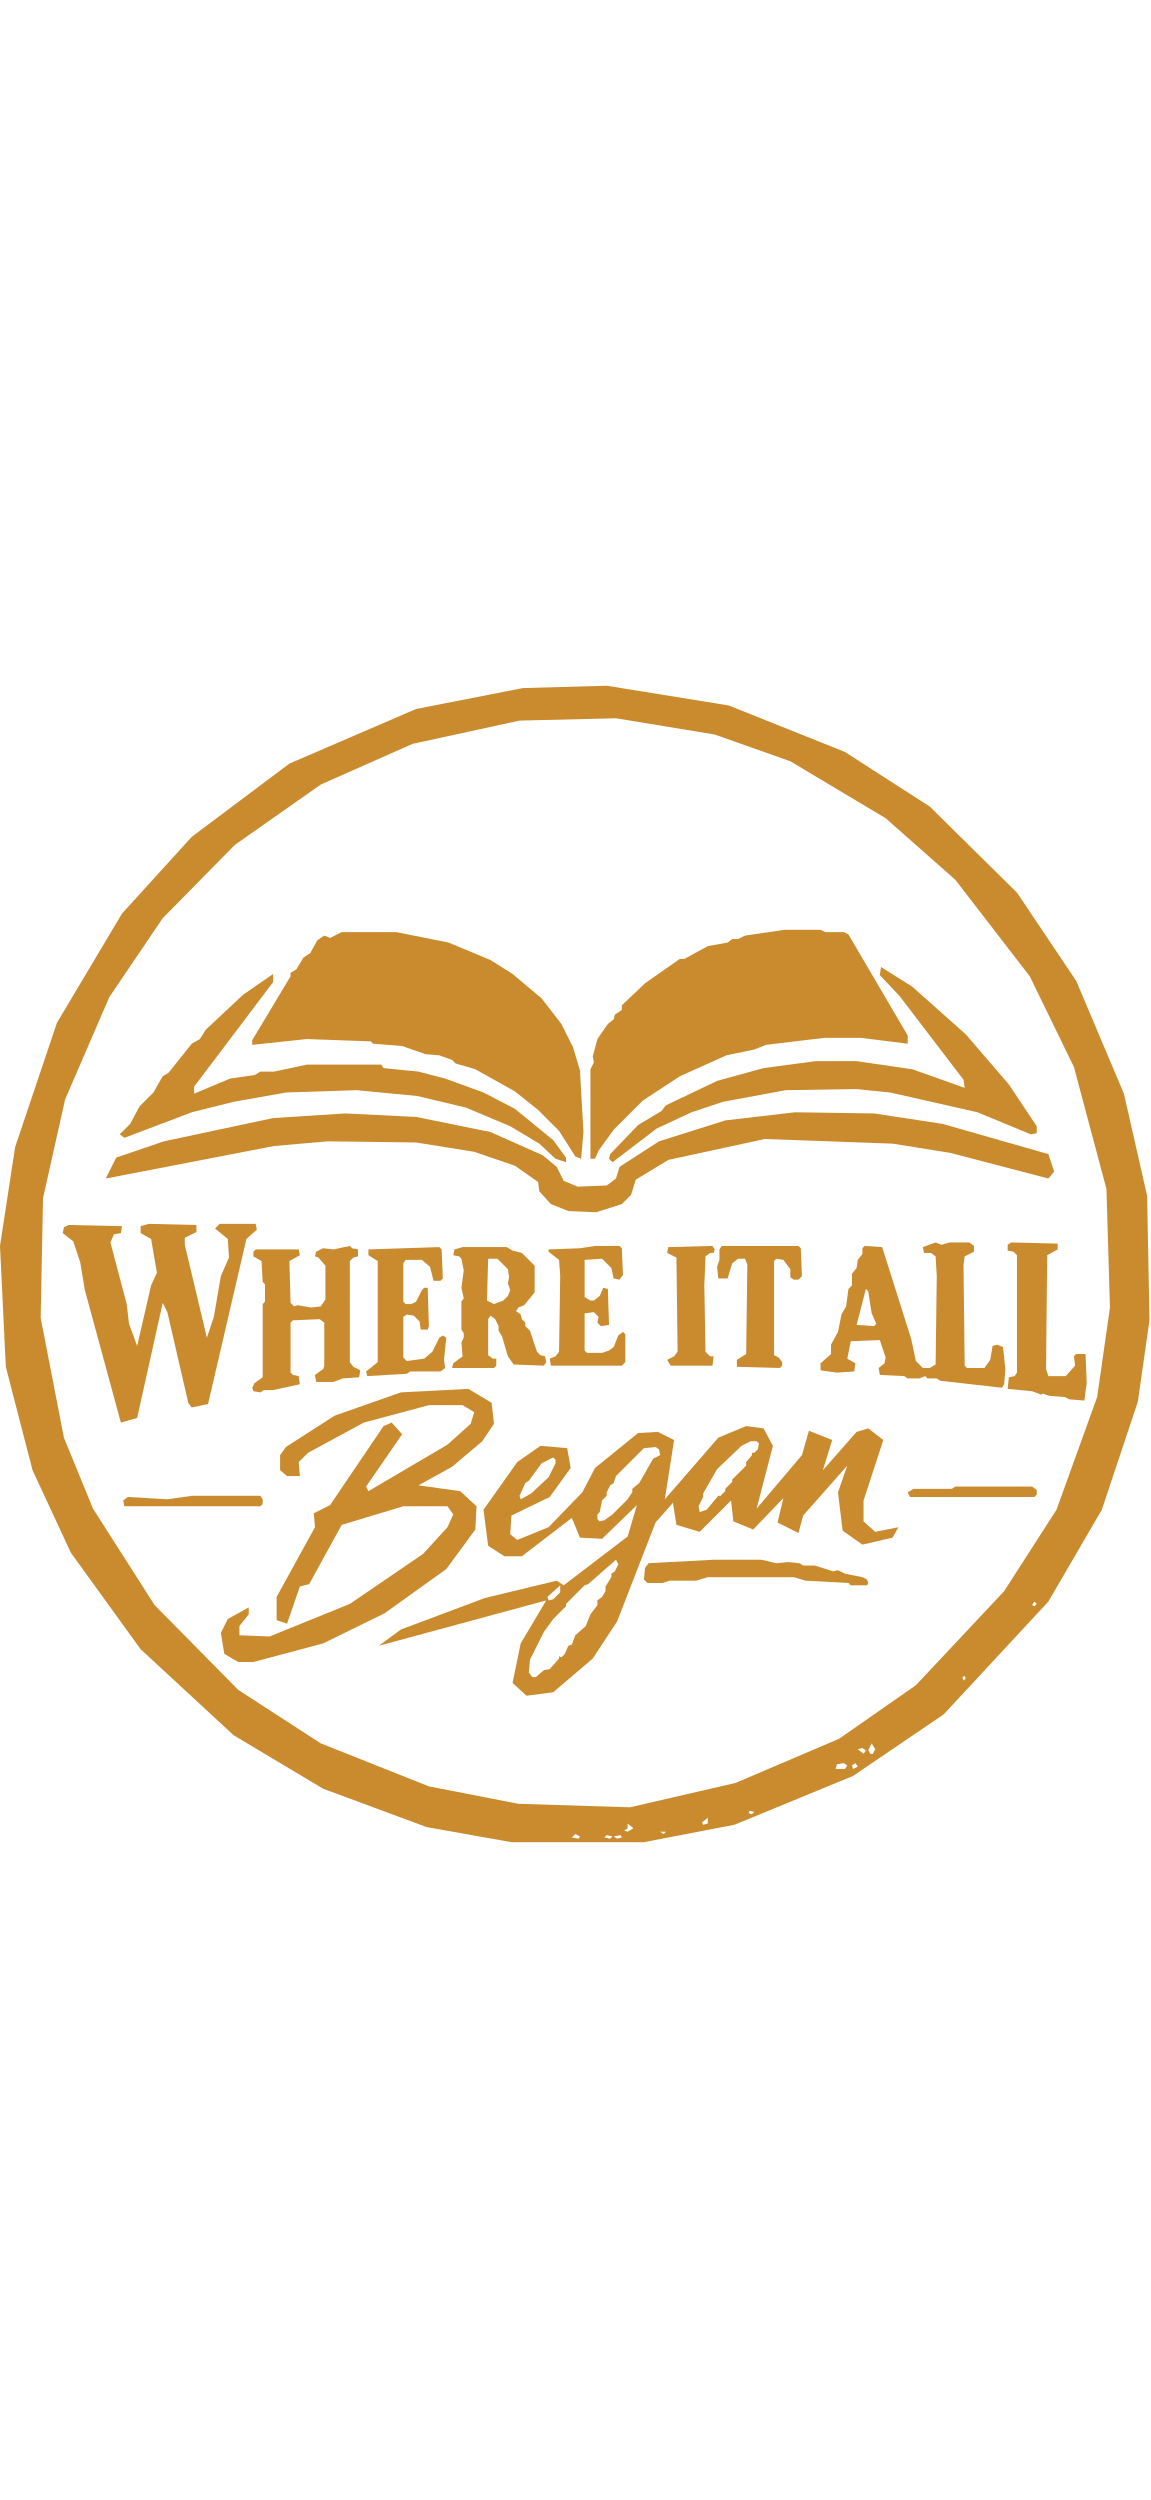
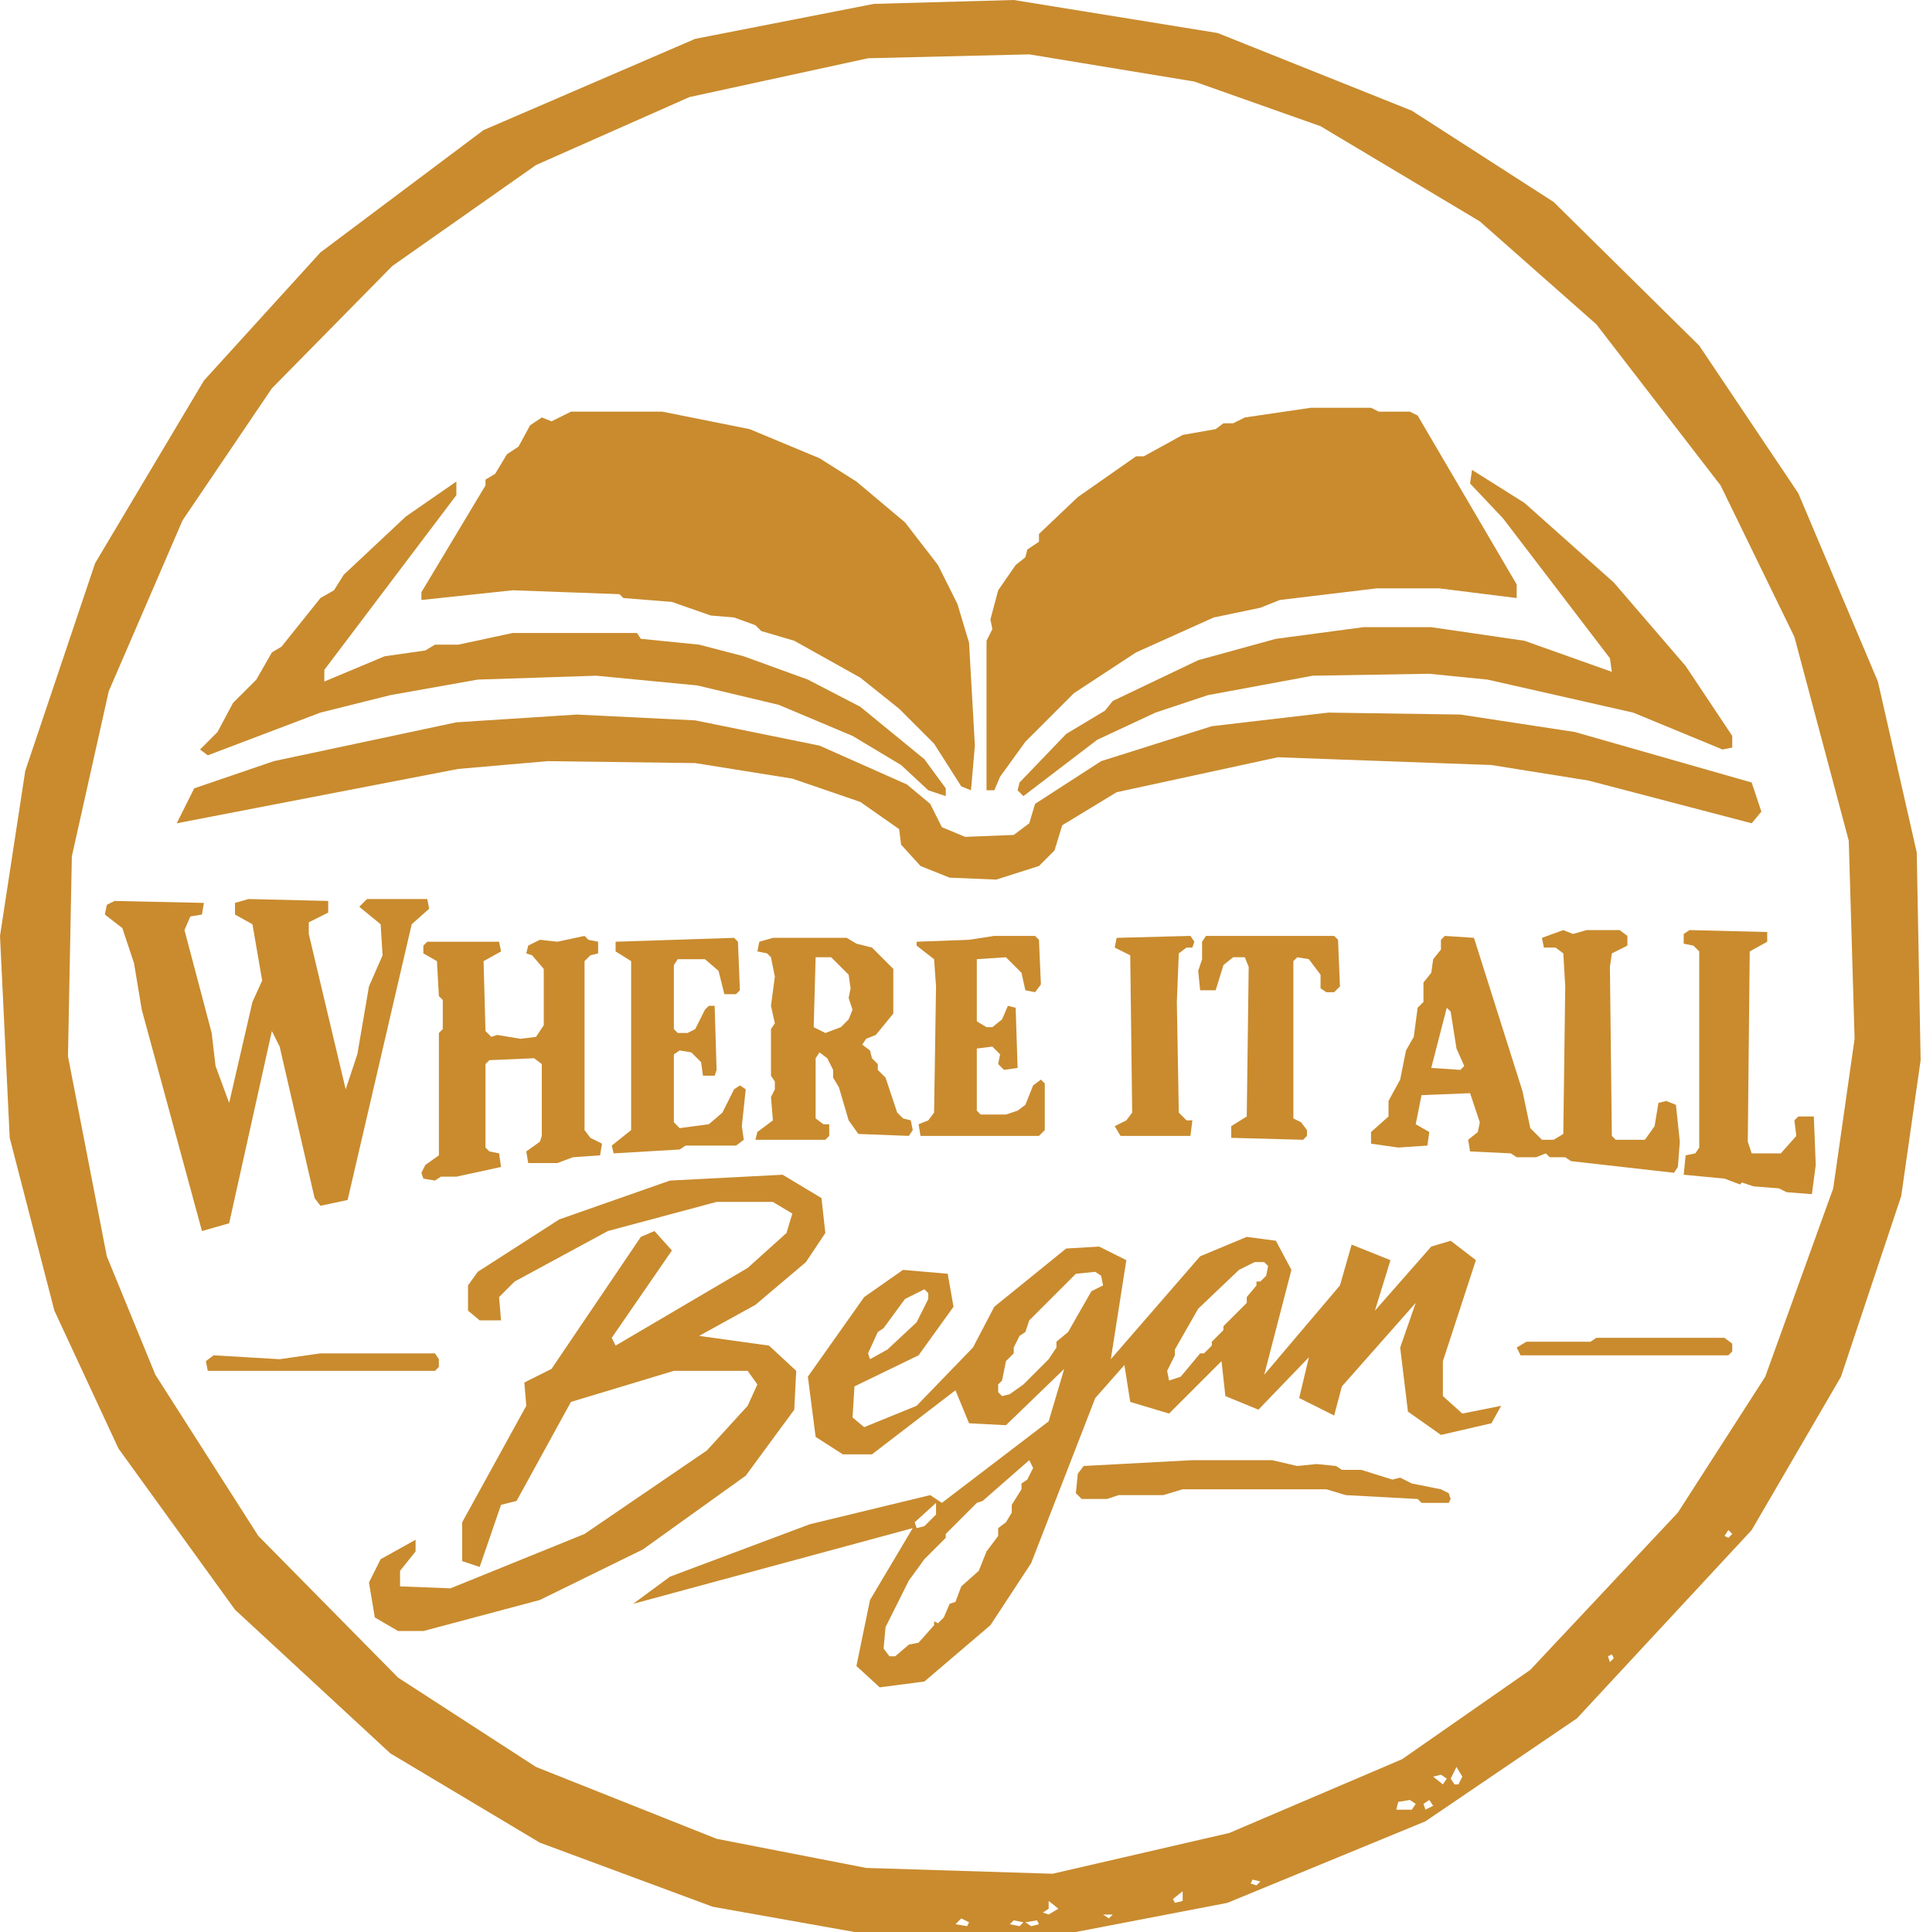
- <svg xmlns="http://www.w3.org/2000/svg" viewBox="0 0 990 2151" role="img" aria-label="Where It All Began logo">
+ <svg xmlns="http://www.w3.org/2000/svg" viewBox="0 590 990 995" role="img" aria-label="Where It All Began logo">
  <path fill="#c98b2e" fill-rule="evenodd" d="M 554,1359 557,1362 570,1362 576,1360 599,1360 609,1357 683,1357 693,1360 730,1362 732,1364 746,1364 747,1362 746,1359 742,1357 727,1354 721,1351 717,1352 701,1347 691,1347 688,1345 678,1344 668,1345 655,1342 614,1342 558,1345 555,1349 Z M 106,1291 107,1296 224,1296 226,1294 226,1290 224,1287 165,1287 144,1290 110,1288 Z M 781,1284 783,1288 890,1288 892,1286 892,1282 888,1279 822,1279 819,1281 786,1281 Z M 760,1239 747,1229 737,1232 708,1265 716,1239 696,1231 690,1252 651,1298 665,1244 657,1229 642,1227 618,1237 572,1290 580,1239 566,1232 549,1233 512,1263 501,1284 472,1314 445,1325 439,1320 440,1304 473,1288 491,1263 488,1246 465,1244 445,1258 416,1299 420,1330 434,1339 449,1339 492,1306 499,1323 518,1324 548,1295 540,1322 485,1364 479,1360 417,1375 345,1402 326,1416 470,1377 448,1414 441,1448 453,1459 476,1456 510,1427 531,1395 564,1310 579,1293 582,1312 602,1318 629,1291 631,1309 648,1316 674,1289 669,1310 687,1319 691,1304 729,1261 721,1284 725,1317 742,1329 768,1323 773,1314 753,1318 743,1309 743,1291 Z M 482,1364 482,1370 476,1376 472,1377 471,1374 Z M 530,1342 532,1346 529,1352 526,1354 526,1357 521,1365 521,1369 518,1374 514,1377 514,1381 508,1389 504,1399 495,1407 492,1415 489,1416 486,1423 483,1426 481,1425 481,1427 473,1436 468,1437 461,1443 458,1443 455,1439 456,1428 468,1404 476,1393 487,1382 487,1380 503,1364 506,1363 Z M 476,1254 478,1256 478,1259 472,1271 457,1285 448,1290 447,1287 452,1276 455,1274 466,1259 Z M 567,1247 568,1252 562,1255 550,1276 544,1281 544,1284 540,1290 527,1303 520,1308 516,1309 514,1307 514,1303 516,1301 518,1291 522,1287 522,1284 525,1278 528,1276 530,1270 554,1246 564,1245 Z M 651,1240 653,1242 652,1247 649,1250 647,1250 647,1252 642,1258 642,1261 630,1273 630,1275 624,1281 624,1283 620,1287 618,1287 608,1299 602,1301 601,1296 605,1288 605,1285 617,1264 638,1244 646,1240 Z M 423,1207 403,1195 345,1198 288,1218 246,1245 241,1252 241,1265 247,1270 258,1270 257,1258 265,1250 313,1224 369,1209 398,1209 408,1215 405,1225 385,1243 317,1283 315,1279 346,1234 337,1224 330,1227 284,1295 270,1302 271,1314 238,1374 238,1394 247,1397 258,1365 266,1363 294,1312 347,1296 385,1296 390,1303 385,1314 364,1337 301,1380 232,1408 206,1407 206,1399 214,1389 214,1383 196,1393 190,1405 193,1423 205,1430 218,1430 278,1414 331,1388 384,1350 409,1316 410,1296 396,1283 360,1278 389,1262 415,1240 425,1225 Z M 391,1075 390,1080 395,1081 397,1083 399,1093 397,1108 399,1117 397,1120 397,1144 399,1147 399,1151 397,1155 398,1167 390,1173 389,1177 425,1177 427,1175 427,1169 424,1169 420,1166 420,1135 422,1132 426,1135 429,1141 429,1145 432,1150 437,1167 442,1174 468,1175 470,1172 469,1167 465,1166 462,1163 456,1145 452,1141 452,1138 449,1135 448,1131 444,1128 446,1125 451,1123 460,1112 460,1089 449,1078 441,1076 436,1073 398,1073 Z M 420,1083 428,1083 437,1092 438,1099 437,1104 439,1110 437,1115 433,1119 425,1122 419,1119 Z M 378,1073 317,1075 317,1080 325,1085 325,1172 315,1180 316,1184 350,1182 353,1180 379,1180 383,1177 382,1170 384,1151 381,1149 378,1151 372,1163 365,1169 350,1171 347,1168 347,1133 350,1131 356,1132 361,1137 362,1144 368,1144 369,1141 368,1108 365,1108 363,1110 358,1120 354,1122 349,1122 347,1120 347,1087 349,1084 363,1084 370,1090 373,1102 379,1102 381,1100 380,1075 Z M 621,1072 619,1075 619,1084 617,1090 618,1100 626,1100 630,1087 635,1083 641,1083 643,1088 642,1165 634,1170 634,1176 671,1177 673,1175 673,1172 670,1168 666,1166 666,1085 668,1083 674,1084 680,1092 680,1099 683,1101 687,1101 690,1098 689,1074 687,1072 Z M 575,1073 574,1078 582,1082 583,1163 580,1167 574,1170 577,1175 613,1175 614,1167 611,1167 607,1163 606,1106 607,1081 611,1078 614,1078 615,1075 613,1072 Z M 533,1072 512,1072 499,1074 472,1075 472,1077 481,1084 482,1098 481,1163 478,1167 473,1169 474,1175 535,1175 538,1172 538,1148 536,1146 532,1149 528,1159 524,1162 518,1164 505,1164 503,1162 503,1130 511,1129 515,1133 514,1138 517,1141 524,1140 523,1109 519,1108 516,1115 511,1119 508,1119 503,1116 503,1084 518,1083 526,1091 528,1100 533,1101 536,1097 535,1074 Z M 308,1075 303,1074 301,1072 287,1075 278,1074 272,1077 271,1081 274,1082 280,1089 280,1118 276,1124 268,1125 256,1123 253,1124 250,1121 249,1085 258,1080 257,1075 220,1075 218,1077 218,1081 225,1085 226,1103 228,1105 228,1120 226,1122 226,1185 219,1190 217,1194 218,1197 224,1198 227,1196 235,1196 258,1191 257,1184 252,1183 250,1181 250,1138 252,1136 275,1135 279,1138 279,1175 278,1178 271,1183 272,1189 287,1189 295,1186 309,1185 310,1179 304,1176 301,1172 301,1085 304,1082 308,1081 Z M 870,1069 867,1071 867,1076 872,1077 875,1080 875,1181 873,1184 868,1185 867,1195 888,1197 896,1200 897,1199 903,1201 916,1202 920,1204 933,1205 935,1190 934,1165 926,1165 924,1167 925,1175 917,1184 902,1184 900,1178 901,1080 910,1075 910,1070 Z M 838,1072 834,1069 817,1069 810,1071 805,1069 794,1073 795,1078 801,1078 805,1081 806,1098 805,1174 800,1177 794,1177 788,1171 784,1152 759,1073 744,1072 742,1074 742,1079 738,1084 737,1091 733,1096 733,1106 730,1109 728,1124 724,1131 721,1146 715,1157 715,1165 706,1173 706,1179 720,1181 735,1180 736,1173 729,1169 732,1154 757,1153 762,1168 761,1173 756,1177 757,1183 778,1184 781,1186 791,1186 796,1184 798,1186 806,1186 809,1188 862,1194 864,1191 865,1178 863,1159 858,1157 854,1158 852,1170 847,1177 832,1177 830,1175 829,1088 830,1081 838,1077 Z M 745,1109 747,1111 750,1130 754,1139 752,1141 737,1140 Z M 220,1053 189,1053 185,1057 196,1066 197,1082 190,1098 184,1133 178,1151 159,1071 159,1065 169,1060 169,1054 128,1053 121,1055 121,1061 130,1066 135,1095 130,1106 118,1158 111,1139 109,1122 95,1069 98,1062 104,1061 105,1055 59,1054 55,1056 54,1061 63,1068 69,1086 73,1110 104,1224 118,1220 140,1121 144,1129 162,1207 165,1211 179,1208 212,1066 221,1058 Z M 907,1008 902,993 811,967 752,958 684,957 624,964 567,982 533,1004 530,1014 522,1020 497,1021 485,1016 479,1004 467,994 422,974 358,961 297,958 235,962 141,982 100,996 91,1014 236,986 282,982 358,983 408,991 443,1003 463,1017 464,1025 474,1036 489,1042 513,1043 535,1036 543,1028 547,1015 575,998 658,980 768,984 818,992 902,1014 Z M 103,976 107,979 165,957 201,948 246,940 307,938 359,943 401,953 439,969 464,984 478,997 487,1000 487,996 476,981 443,954 416,940 383,928 360,922 330,919 328,916 264,916 236,922 224,922 219,925 198,928 167,941 167,935 235,845 235,838 209,856 177,886 172,894 165,898 145,923 140,926 132,940 120,952 112,967 Z M 892,969 868,933 831,890 785,849 758,832 757,839 774,857 829,929 830,936 785,920 737,913 702,913 657,919 617,930 573,951 569,956 549,968 525,993 524,997 527,1000 565,971 595,957 622,948 676,938 736,937 766,940 841,957 887,976 892,975 Z M 217,895 217,899 264,894 319,896 321,898 346,900 366,907 378,908 389,912 392,915 409,920 443,939 463,955 481,973 495,995 500,997 502,974 499,921 493,901 483,881 466,859 441,838 422,826 386,811 341,802 294,802 284,807 279,805 273,809 267,820 261,824 255,834 250,837 250,840 Z M 730,804 726,802 710,802 706,800 675,800 641,805 635,808 630,808 626,811 609,814 589,825 585,825 555,846 535,865 535,869 529,873 528,877 523,881 514,894 510,909 511,914 508,920 508,997 512,997 515,990 528,972 553,947 585,926 625,908 649,903 659,899 709,893 741,893 781,898 781,891 Z M 450,592 358,610 249,657 165,720 105,786 49,880 13,987 0,1072 5,1176 28,1265 61,1336 121,1419 201,1493 278,1539 367,1572 440,1585 554,1585 632,1570 734,1528 812,1475 902,1378 948,1299 979,1206 989,1136 987,1029 967,941 926,844 875,768 800,694 727,647 627,607 522,590 Z M 528,1580 534,1579 535,1581 531,1582 Z M 520,1581 522,1579 527,1580 525,1582 Z M 492,1581 495,1578 499,1580 498,1582 Z M 568,1576 573,1576 571,1578 Z M 537,1575 540,1573 540,1569 545,1573 540,1576 Z M 609,1564 609,1569 605,1570 604,1568 Z M 644,1560 645,1558 649,1559 647,1561 Z M 736,1517 738,1520 734,1522 733,1519 Z M 729,1519 727,1522 719,1522 720,1518 726,1517 Z M 738,1505 742,1504 745,1506 743,1509 Z M 750,1500 753,1505 751,1509 749,1509 747,1506 Z M 828,1443 830,1442 831,1444 829,1446 Z M 888,1381 890,1378 892,1380 890,1382 Z M 447,620 530,618 615,632 680,655 762,704 822,757 886,840 924,918 952,1023 955,1125 944,1202 909,1299 864,1369 788,1450 722,1496 633,1534 542,1555 446,1552 369,1537 276,1500 205,1454 133,1381 80,1298 55,1237 35,1134 37,1031 56,946 94,858 140,790 202,727 276,675 355,640 Z" />
</svg>
